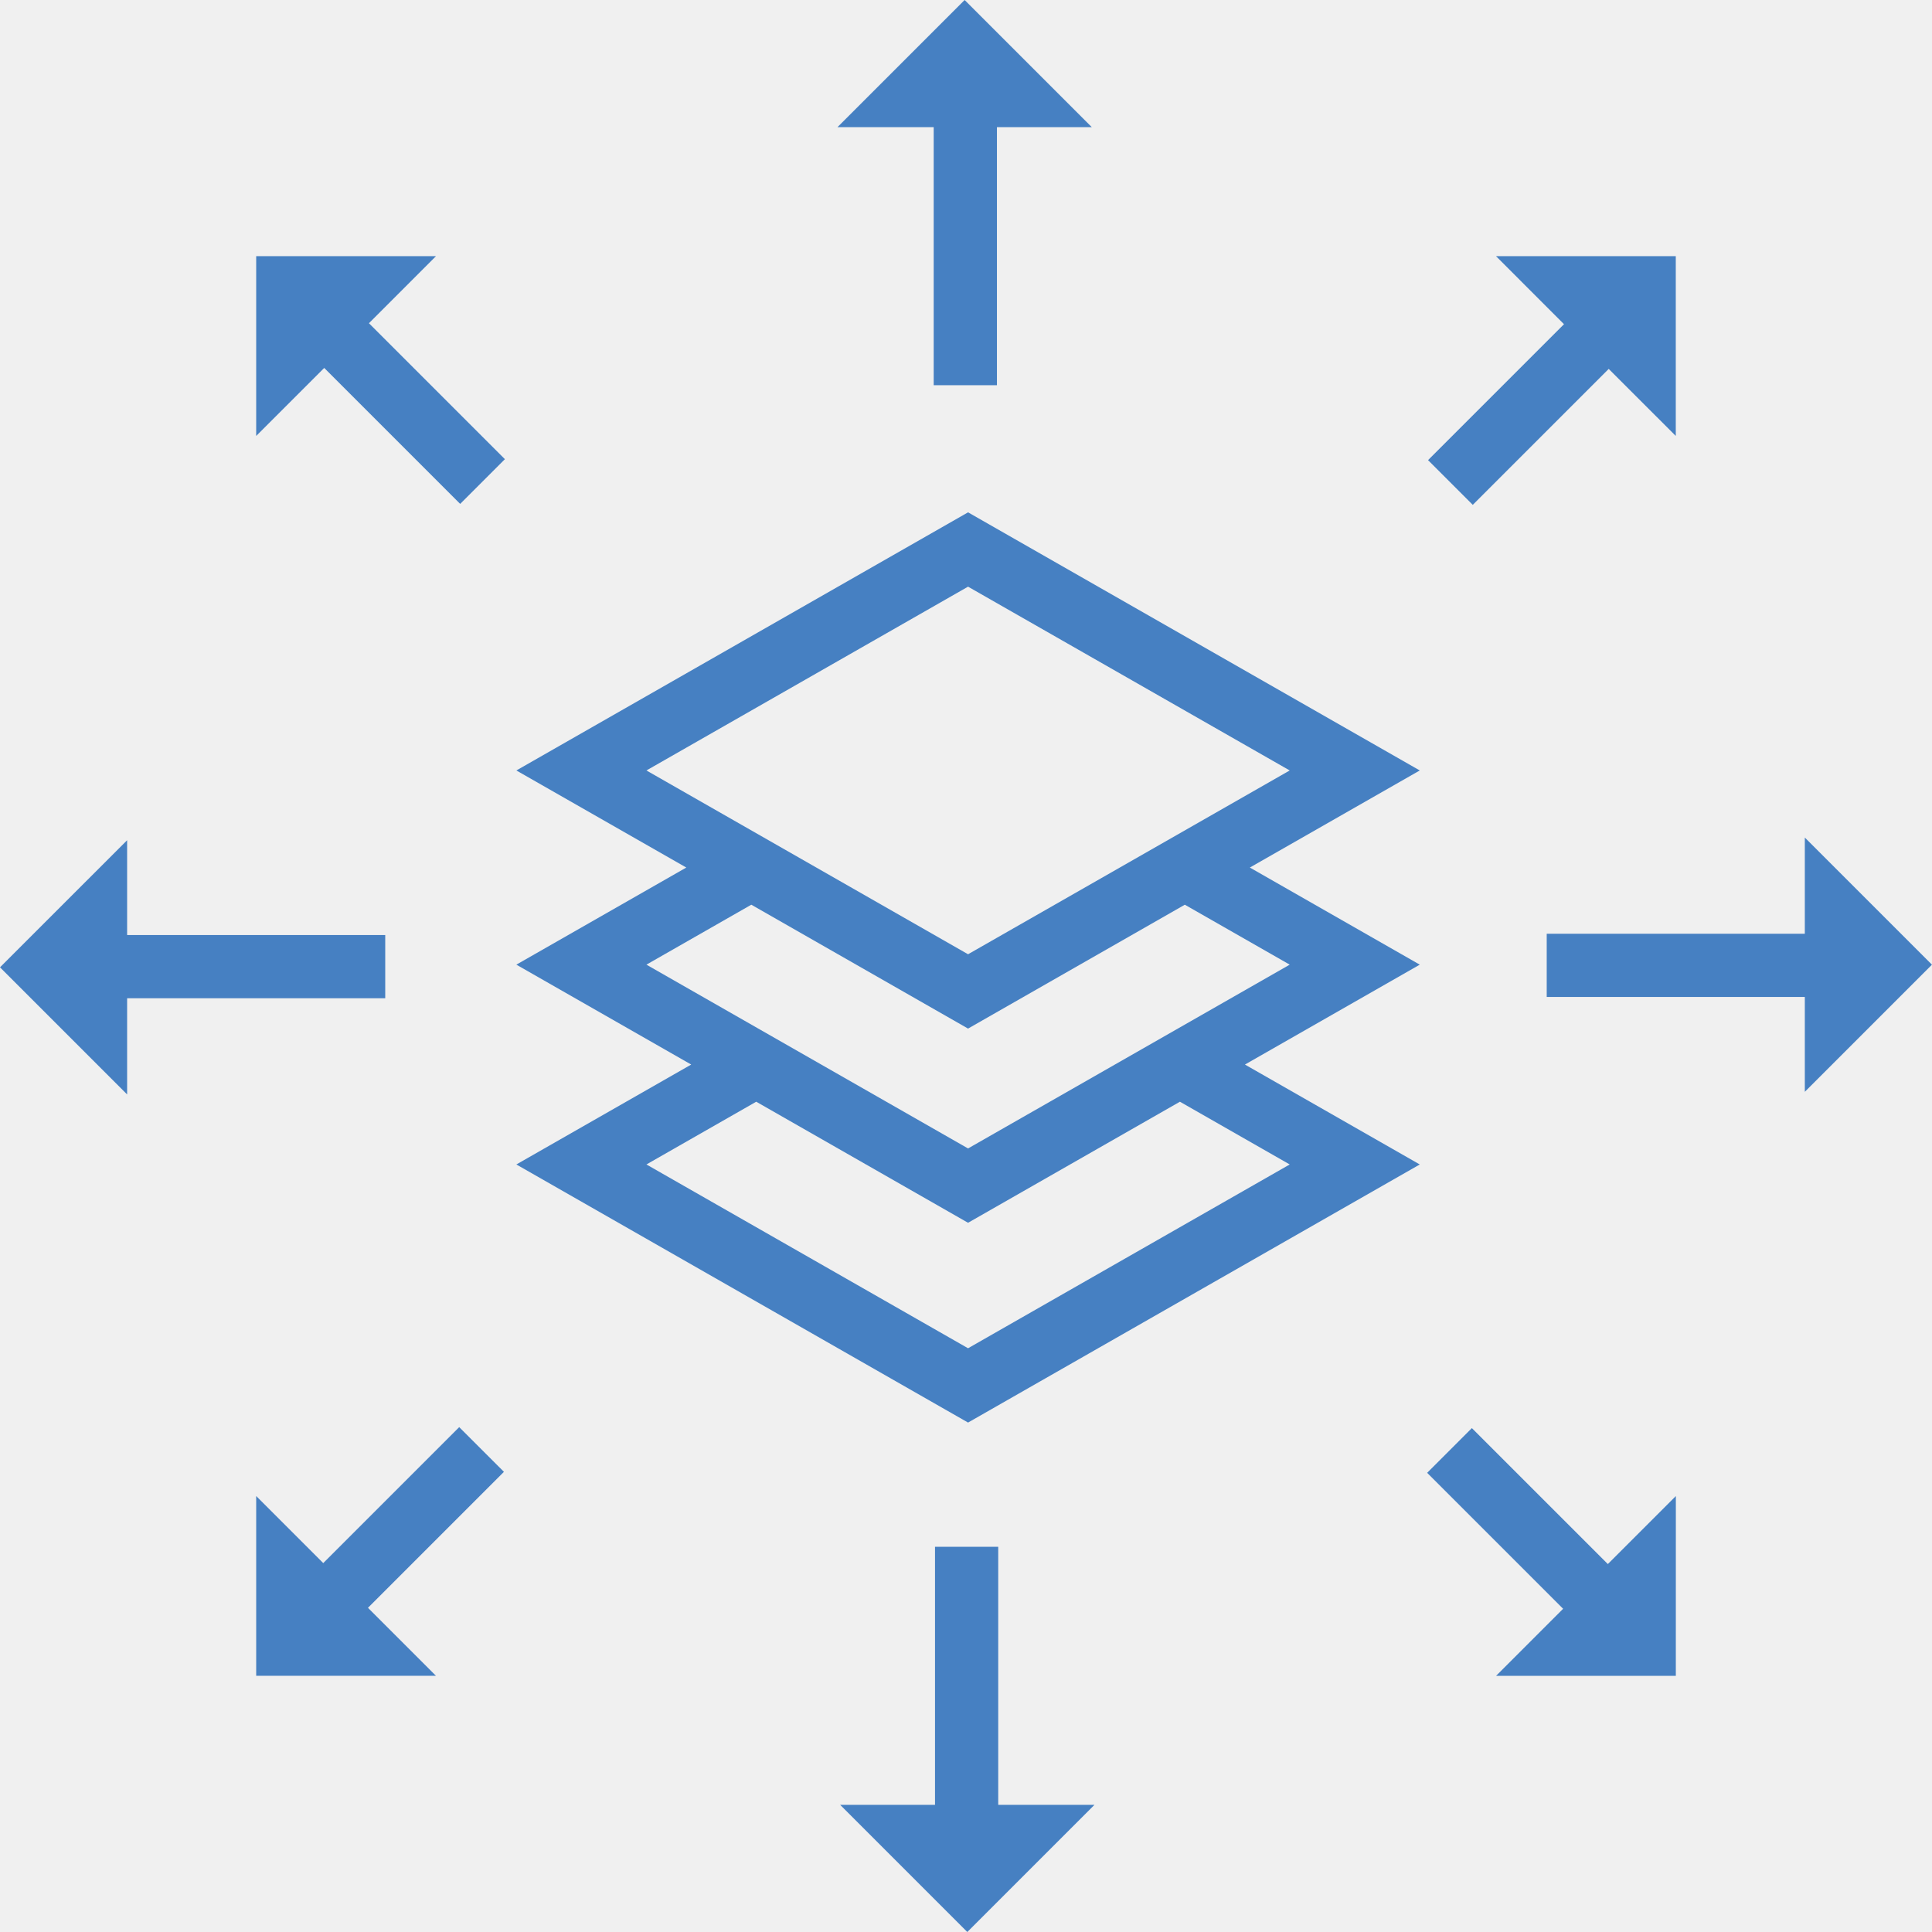
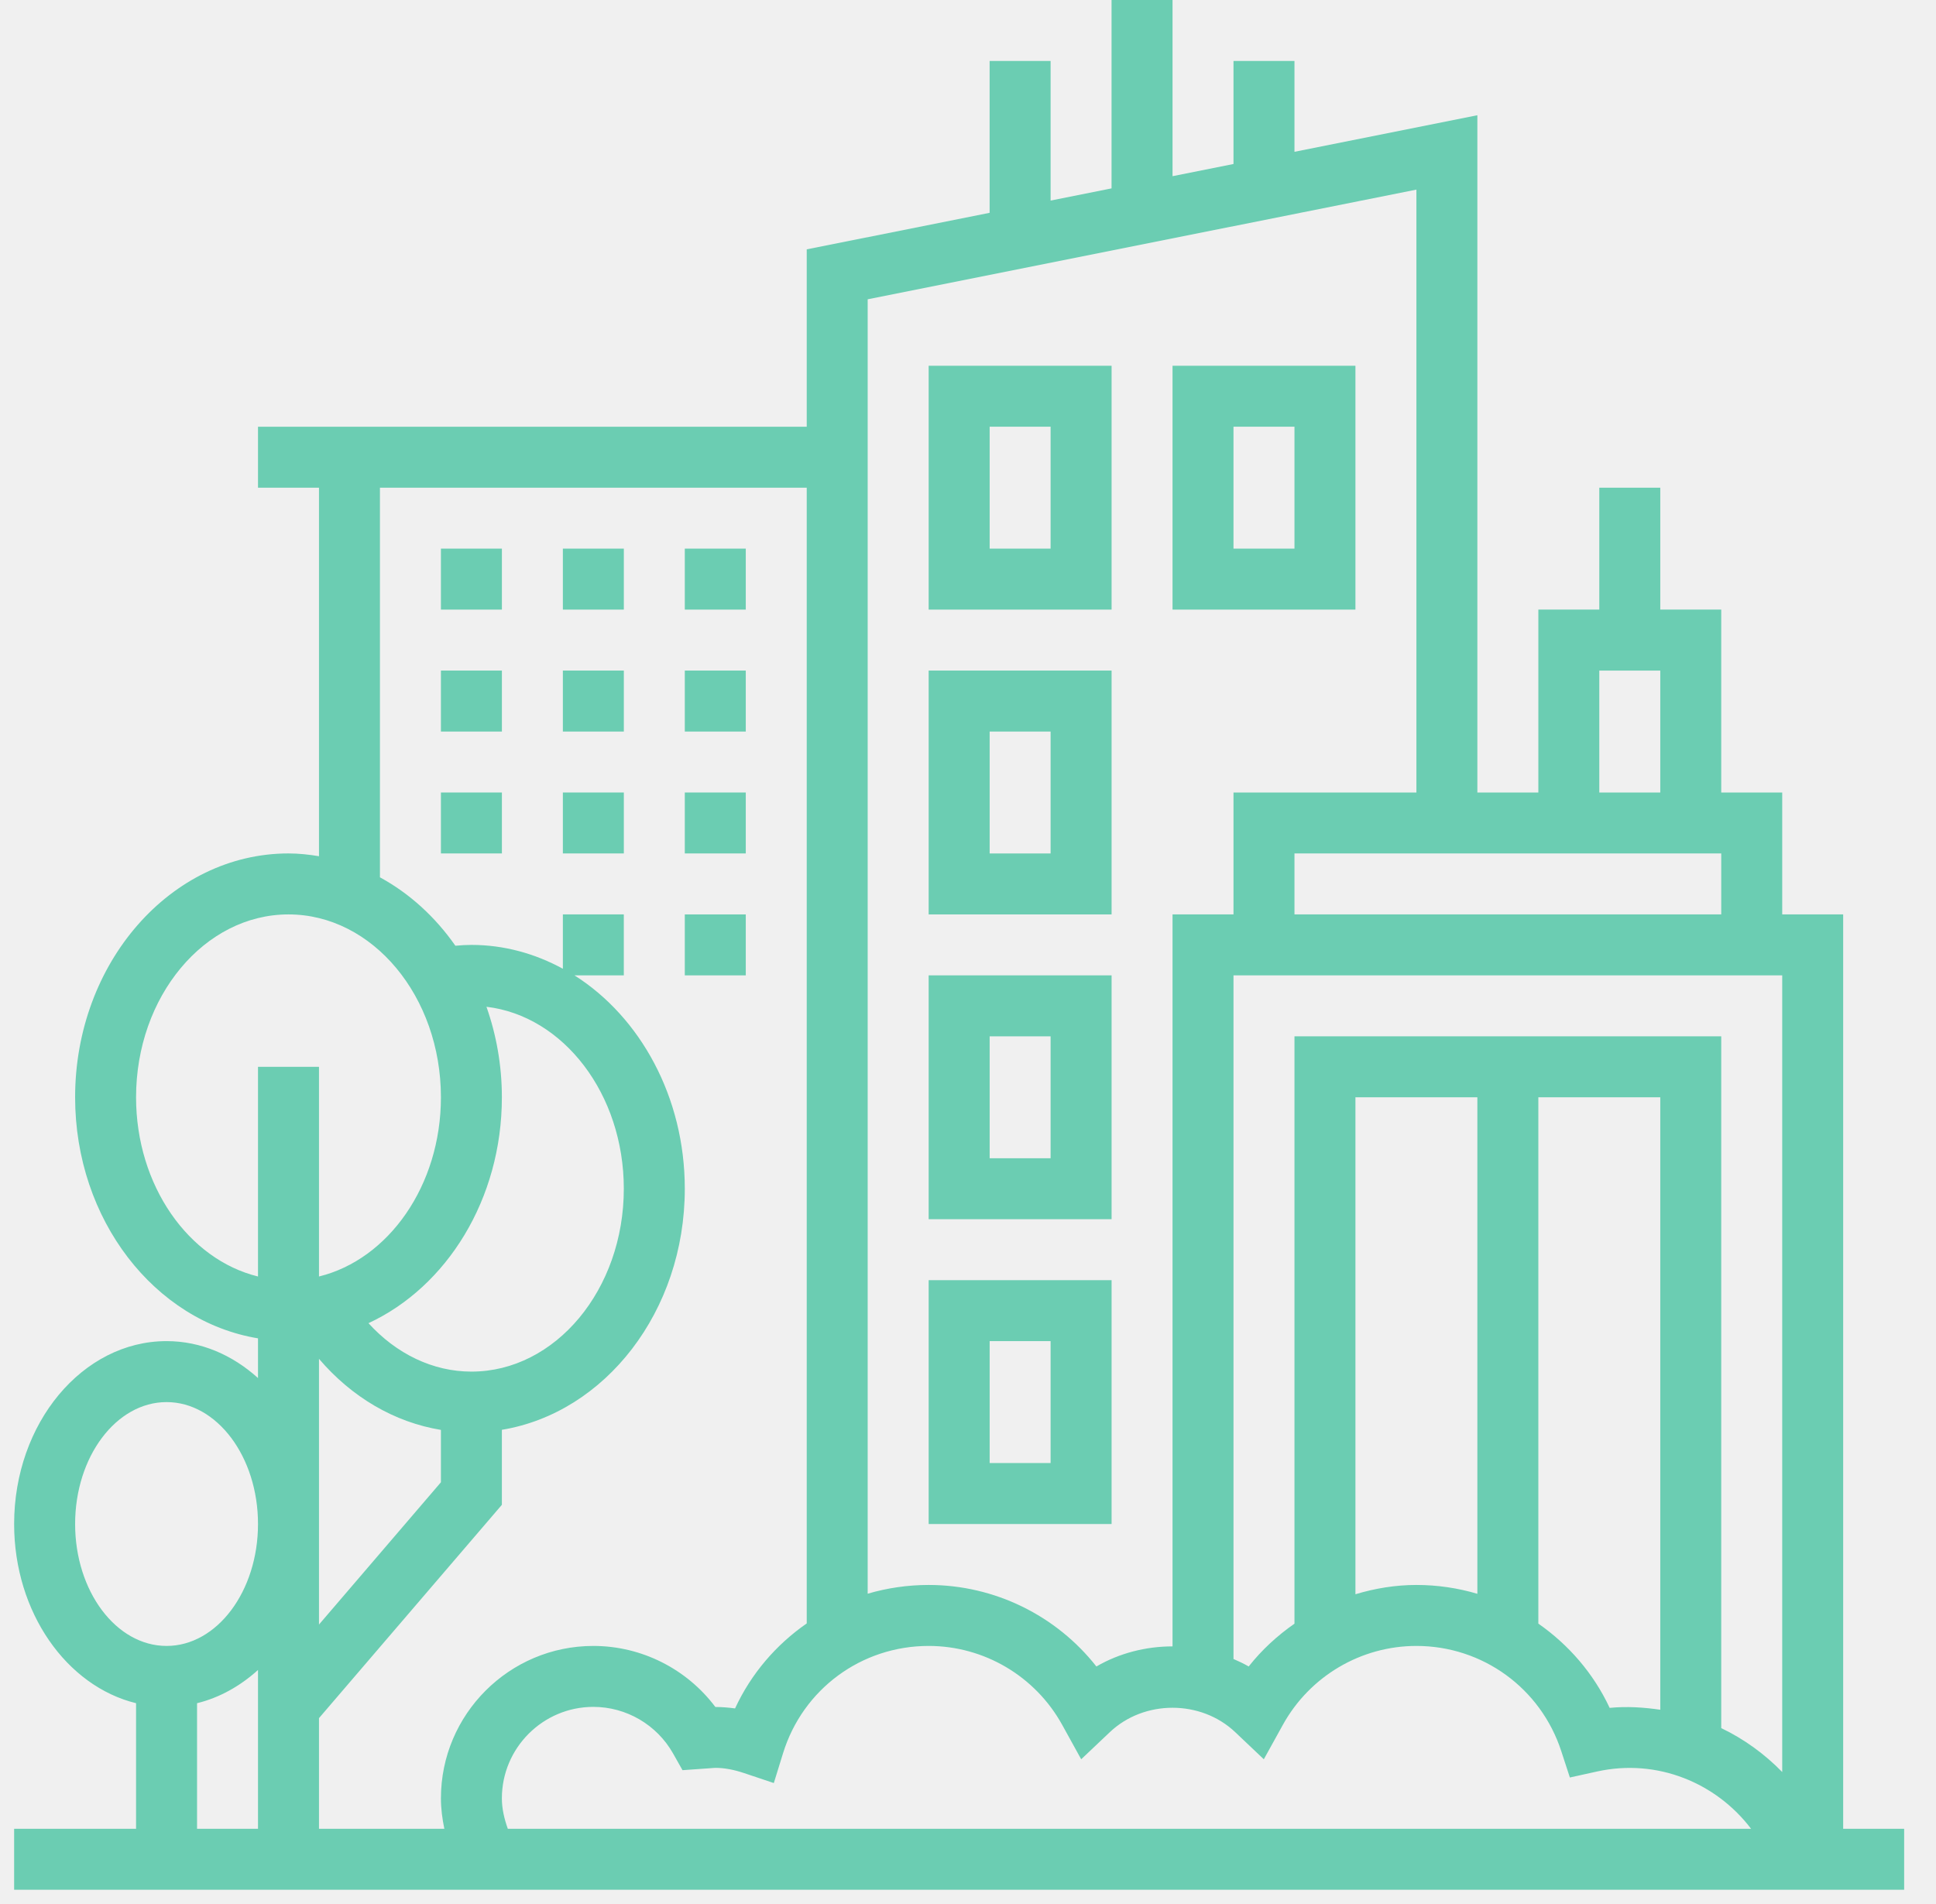
- <svg xmlns="http://www.w3.org/2000/svg" width="76" height="76" viewBox="0 0 76 76" fill="none">
-   <g clip-path="url(#clip0)">
-     <path d="M49.166 34.127L55.85 30.308L38.081 20.154L20.312 30.308L26.997 34.127L20.312 37.947L27.19 41.877L20.312 45.807L38.081 55.96L55.85 45.807L48.973 41.877L55.85 37.947L49.166 34.127ZM25.429 30.308L38.081 23.078L50.734 30.308L38.081 37.538L25.429 30.308ZM50.734 45.807L38.081 53.037L25.429 45.807L29.748 43.339L38.081 48.101L46.415 43.339L50.734 45.807ZM38.081 45.177L25.429 37.947L29.555 35.589L38.081 40.462L46.608 35.589L50.734 37.947L38.081 45.177Z" fill="#4680C2" />
-     <path d="M37.946 0L32.945 5.001H36.729V15.154H39.217V5.001H42.947L37.946 0Z" fill="#4680C2" />
-     <path d="M39.268 70.999V60.846H36.781V70.999H33.051L38.051 76L43.052 70.999H39.268Z" fill="#4680C2" />
-     <path d="M5.001 36.782V33.052L0 38.052L5.001 43.053V39.269H15.154V36.782H5.001Z" fill="#4680C2" />
-     <path d="M75.998 37.948L70.997 32.947V36.731H60.844V39.219H70.997V42.949L75.998 37.948Z" fill="#4680C2" />
-     <path d="M14.513 12.715L17.15 10.077H10.078L10.078 17.149L12.754 14.474L18.102 19.822L19.861 18.063L14.513 12.715Z" fill="#4680C2" />
-     <path d="M63.248 61.526L57.899 56.178L56.141 57.937L61.489 63.285L58.852 65.923H65.923L65.924 58.851L63.248 61.526Z" fill="#4680C2" />
-     <path d="M19.823 57.898L18.064 56.14L12.716 61.488L10.078 58.85V65.922H17.15L14.475 63.247L19.823 57.898Z" fill="#4680C2" />
-     <path d="M58.849 10.077L61.524 12.753L56.176 18.101L57.935 19.86L63.283 14.512L65.921 17.149V10.077L58.849 10.077Z" fill="#4680C2" />
-   </g>
-   <defs>
-     <clipPath id="clip0">
-       <rect width="76" height="76" fill="white" />
-     </clipPath>
-   </defs>
+ <svg xmlns="http://www.w3.org/2000/svg" width="60" height="59" viewBox="0 0 60 59" fill="none">
+   <path d="M57.123 56.685V28.343H55.234V24.564H53.344V18.895H51.455V15.117H49.565V18.895H47.676V24.564H45.786V3.572L40.118 4.705V1.89H38.228V5.083L36.339 5.461V0H34.449V5.839L32.56 6.217V1.89H30.67V6.596L25.002 7.729V13.227H7.996V15.117H9.886V26.539C9.576 26.488 9.262 26.453 8.941 26.453C5.295 26.453 2.328 29.844 2.328 34.011C2.328 37.811 4.798 40.956 7.996 41.483V42.714C7.206 41.999 6.226 41.569 5.162 41.569C2.558 41.569 0.438 44.112 0.438 47.238C0.438 49.976 2.064 52.265 4.217 52.792V56.685H0.438V58.575H59.013V56.685H57.123ZM15.554 55.741C15.554 54.178 16.826 52.906 18.389 52.906C19.409 52.906 20.356 53.459 20.859 54.349L21.152 54.868L22.168 54.796C22.445 54.796 22.738 54.85 23.063 54.959L23.982 55.267L24.268 54.342C24.883 52.354 26.697 51.017 28.781 51.017C30.498 51.017 32.084 51.953 32.918 53.461L33.508 54.53L34.395 53.69C35.459 52.681 37.218 52.681 38.282 53.69L39.168 54.53L39.759 53.461C40.594 51.953 42.179 51.017 43.897 51.017C45.948 51.017 47.752 52.328 48.387 54.28L48.653 55.095L49.491 54.91C51.363 54.495 53.193 55.265 54.269 56.685H15.738C15.63 56.381 15.554 56.067 15.554 55.741ZM55.234 30.232V54.925C54.686 54.364 54.05 53.902 53.344 53.564V32.122H40.118V50.327C39.588 50.697 39.105 51.138 38.699 51.654C38.548 51.566 38.389 51.491 38.228 51.422V30.232H55.234ZM43.897 49.127C43.247 49.127 42.613 49.233 42.007 49.415V34.011H45.786V49.401C45.185 49.223 44.55 49.127 43.897 49.127ZM47.676 34.011H51.455V52.995C50.942 52.92 50.419 52.885 49.886 52.937C49.386 51.866 48.613 50.98 47.676 50.325V34.011ZM40.118 28.343V26.453H53.344V28.343H40.118ZM49.565 20.785H51.455V24.564H49.565V20.785ZM43.897 5.877V24.564H38.228V28.343H36.339V51.031C35.515 51.031 34.692 51.239 33.979 51.654C32.737 50.075 30.826 49.127 28.781 49.127C28.127 49.127 27.492 49.222 26.891 49.398V9.277L43.897 5.877ZM11.775 15.117H25.002V50.319C24.057 50.976 23.281 51.871 22.781 52.954C22.581 52.926 22.379 52.911 22.17 52.909C21.284 51.729 19.884 51.017 18.389 51.017C15.784 51.017 13.665 53.136 13.665 55.741C13.665 56.06 13.707 56.374 13.771 56.685H9.886V53.255L15.554 46.643V44.318C18.753 43.791 21.223 40.645 21.223 36.846C21.223 34.002 19.84 31.522 17.804 30.232H19.333V28.343H17.444V30.027C16.583 29.558 15.624 29.288 14.61 29.288C14.447 29.288 14.281 29.298 14.113 29.314C13.488 28.418 12.689 27.691 11.775 27.193V15.117ZM15.554 34.011C15.554 33.019 15.382 32.074 15.076 31.206C17.463 31.488 19.333 33.909 19.333 36.846C19.333 39.972 17.214 42.514 14.61 42.514C13.417 42.514 12.285 41.965 11.42 41.013C13.841 39.89 15.554 37.176 15.554 34.011ZM9.886 42.118C10.9 43.307 12.221 44.083 13.665 44.321V45.944L9.886 50.354V42.118ZM4.217 34.011C4.217 30.885 6.337 28.343 8.941 28.343C11.546 28.343 13.665 30.885 13.665 34.011C13.665 36.749 12.039 39.038 9.886 39.566V33.067H7.996V39.566C5.843 39.038 4.217 36.749 4.217 34.011ZM2.328 47.238C2.328 45.154 3.6 43.459 5.162 43.459C6.725 43.459 7.996 45.154 7.996 47.238C7.996 49.322 6.725 51.017 5.162 51.017C3.6 51.017 2.328 49.322 2.328 47.238ZM6.107 52.792C6.806 52.621 7.447 52.259 7.996 51.762V56.685H6.107V52.792Z" fill="#6BCDB2" />
+   <path d="M34.45 11.337H28.781V18.895H34.45V11.337ZM32.56 17.005H30.671V13.226H32.56V17.005Z" fill="#6BCDB2" />
+   <path d="M34.45 20.785H28.781V28.343H34.45V20.785ZM32.56 26.454H30.671V22.675H32.56V26.454Z" fill="#6BCDB2" />
+   <path d="M34.45 30.232H28.781V37.79H34.45V30.232ZM32.56 35.901H30.671V32.122H32.56V35.901Z" fill="#6BCDB2" />
+   <path d="M34.45 39.68H28.781V47.238H34.45V39.68ZM32.56 45.348H30.671V41.569H32.56V45.348Z" fill="#6BCDB2" />
+   <path d="M42.007 11.337H36.339V18.895H42.007V11.337ZM40.118 17.005H38.228V13.226H40.118V17.005Z" fill="#6BCDB2" />
+   <path d="M13.665 17.005H15.555V18.895H13.665V17.005Z" fill="#6BCDB2" />
+   <path d="M17.444 17.005H19.334V18.895H17.444V17.005Z" fill="#6BCDB2" />
+   <path d="M21.223 17.005H23.113V18.895H21.223V17.005Z" fill="#6BCDB2" />
+   <path d="M13.665 20.785H15.555V22.675H13.665V20.785Z" fill="#6BCDB2" />
+   <path d="M17.444 20.785H19.334V22.675H17.444V20.785Z" fill="#6BCDB2" />
+   <path d="M21.223 20.785H23.113V22.675H21.223V20.785Z" fill="#6BCDB2" />
+   <path d="M17.444 24.564H19.334V26.453H17.444V24.564Z" fill="#6BCDB2" />
+   <path d="M13.665 24.564H15.555V26.453H13.665V24.564Z" fill="#6BCDB2" />
+   <path d="M21.223 24.564H23.113V26.453H21.223V24.564Z" fill="#6BCDB2" />
+   <path d="M21.223 28.343H23.113V30.232H21.223V28.343Z" fill="#6BCDB2" />
</svg>
